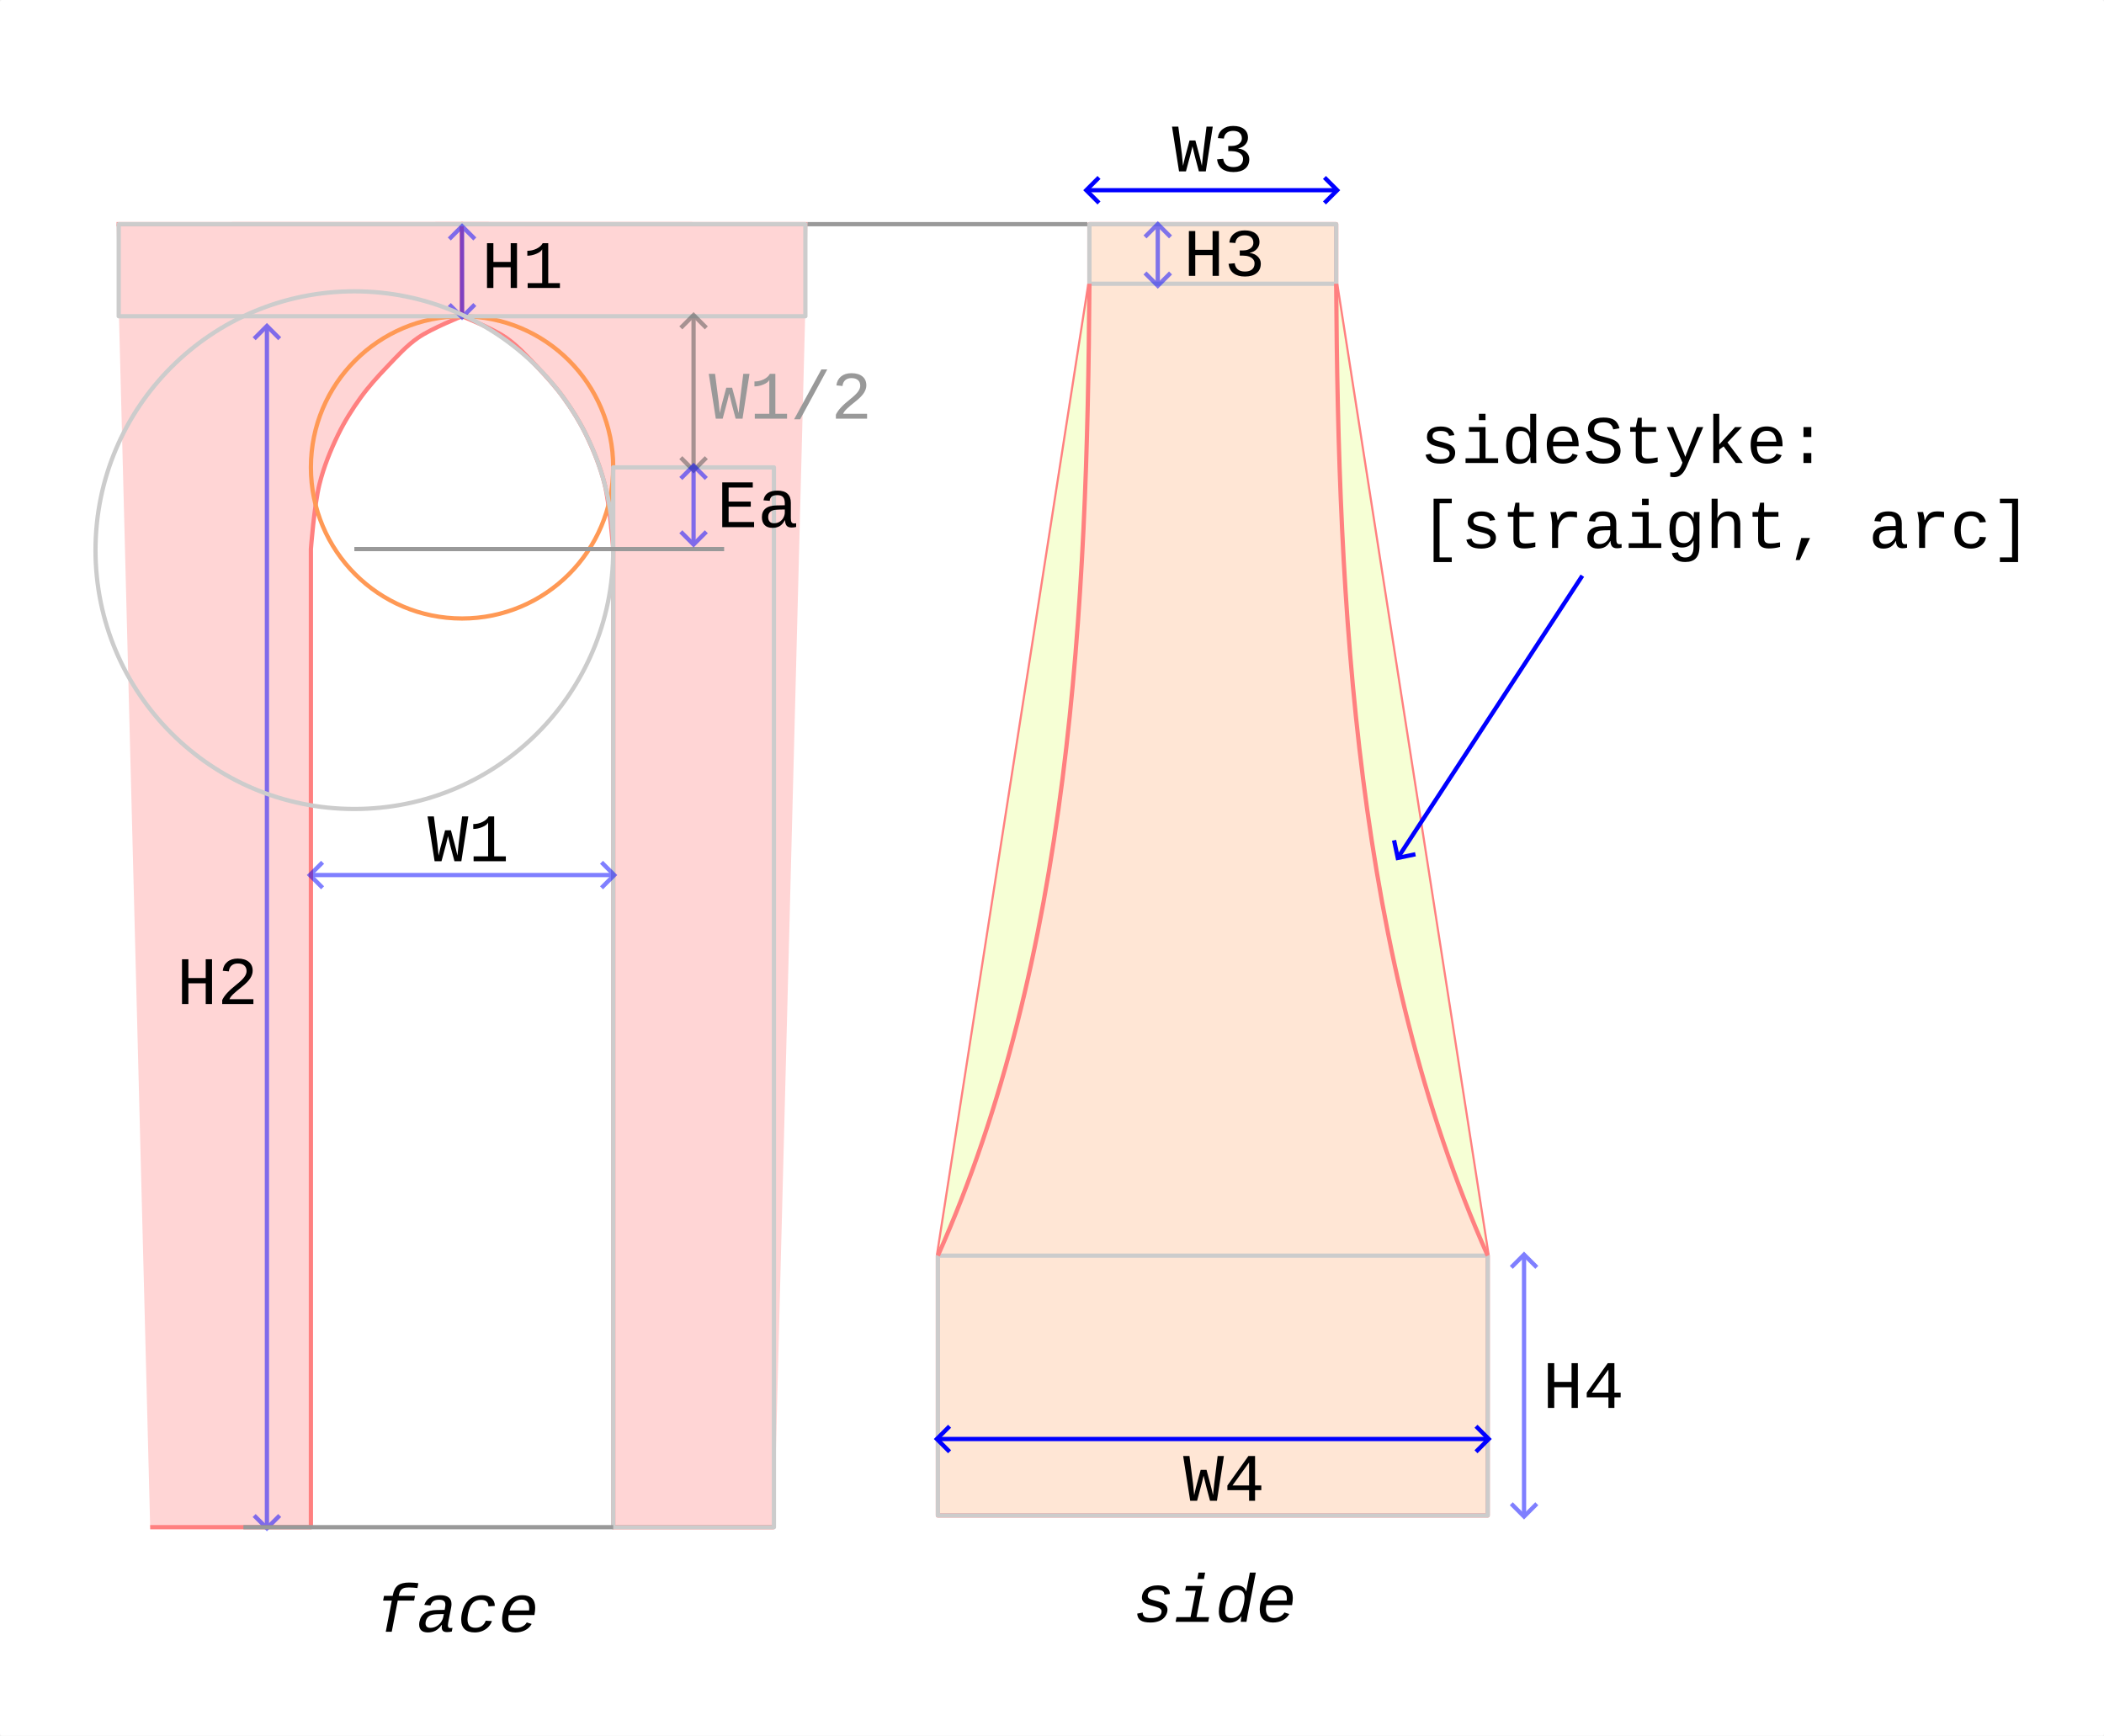
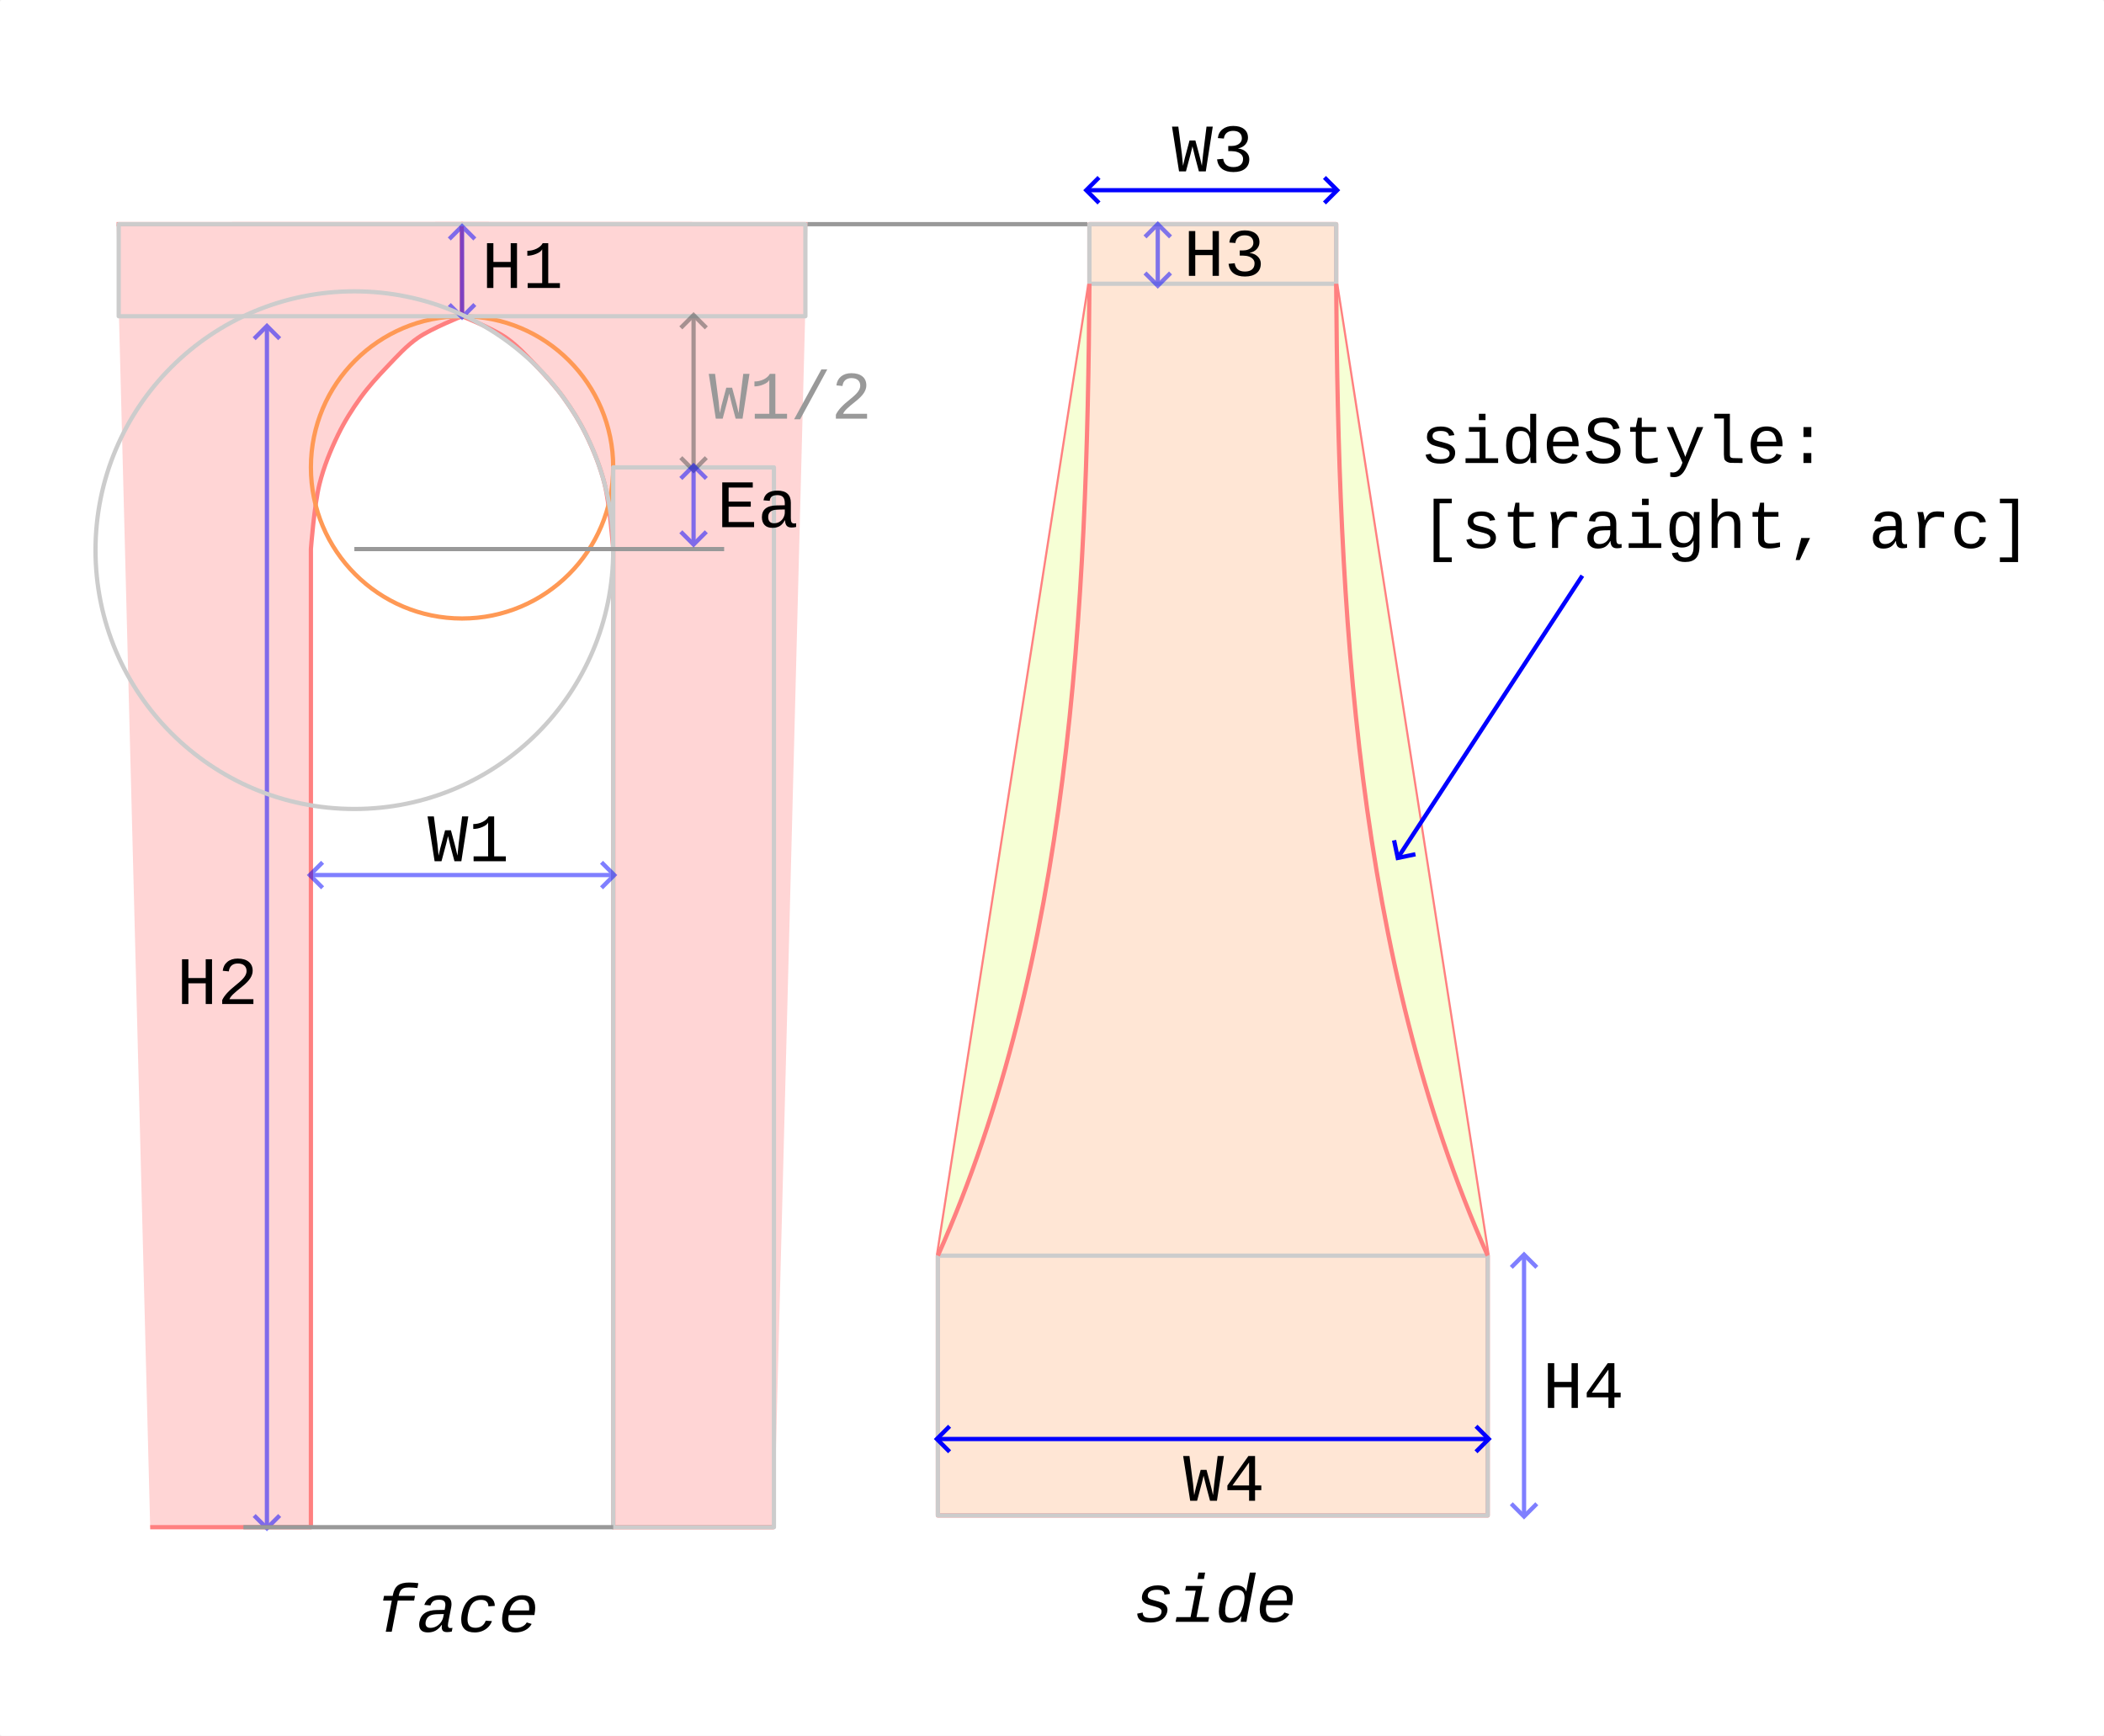
<svg xmlns="http://www.w3.org/2000/svg" width="495.367" height="408.726" viewBox="0 0 131.066 108.142" version="1.1" id="svg1">
  <defs id="defs1">
    <rect x="215.33" y="1204.065" width="256.103" height="85.368" id="rect35" />
    <rect x="272.667" y="1150.551" width="87.916" height="53.514" id="rect34" />
    <rect x="216.604" y="1150.551" width="149.075" height="62.433" id="rect33" />
    <rect x="402.19" y="1091.056" width="47.837" height="28.38" id="rect32" />
    <rect x="425.696" y="692.384" width="48.206" height="25.227" id="rect31" />
    <rect x="519.401" y="888.959" width="38.291" height="33.723" id="rect30" />
    <rect x="506.337" y="715.358" width="42.795" height="28.17" id="rect29" />
    <rect x="393.71" y="854.313" width="52.24" height="46.506" id="rect21" />
    <rect x="427.475" y="832.4" width="83.456" height="44.85" id="rect4" />
    <marker style="overflow:visible" id="ArrowWide" refX="0" refY="0" orient="auto-start-reverse" markerWidth="1" markerHeight="1" viewBox="0 0 1 1" preserveAspectRatio="xMidYMid">
      <path style="fill:none;stroke:context-stroke;stroke-width:1;stroke-linecap:butt" d="M 3,-3 0,0 3,3" transform="rotate(180,0.125,0)" id="path6" />
    </marker>
    <marker style="overflow:visible" id="ArrowWide-9-1-87" refX="0" refY="0" orient="auto-start-reverse" markerWidth="1" markerHeight="1" viewBox="0 0 1 1" preserveAspectRatio="xMidYMid">
      <path style="fill:none;stroke:context-stroke;stroke-width:1;stroke-linecap:butt" d="M 3,-3 0,0 3,3" transform="rotate(180,0.125,0)" id="path6-2-2-9" />
    </marker>
    <rect x="386.065" y="618.596" width="50.329" height="28.668" id="rect8-0" />
    <rect x="190.484" y="581.646" width="54.151" height="41.41" id="rect6-6" />
    <marker style="overflow:visible" id="ArrowWide-12" refX="0" refY="0" orient="auto-start-reverse" markerWidth="1" markerHeight="1" viewBox="0 0 1 1" preserveAspectRatio="xMidYMid">
      <path style="fill:none;stroke:context-stroke;stroke-width:1;stroke-linecap:butt" d="M 3,-3 0,0 3,3" transform="rotate(180,0.125,0)" id="path6-9" />
    </marker>
    <marker style="overflow:visible" id="ArrowWide-12-0" refX="0" refY="0" orient="auto-start-reverse" markerWidth="1" markerHeight="1" viewBox="0 0 1 1" preserveAspectRatio="xMidYMid">
      <path style="fill:none;stroke:context-stroke;stroke-width:1;stroke-linecap:butt" d="M 3,-3 0,0 3,3" transform="rotate(180,0.125,0)" id="path6-9-3" />
    </marker>
    <marker style="overflow:visible" id="ArrowWide-9-1-87-6" refX="0" refY="0" orient="auto-start-reverse" markerWidth="1" markerHeight="1" viewBox="0 0 1 1" preserveAspectRatio="xMidYMid">
      <path style="fill:none;stroke:context-stroke;stroke-width:1;stroke-linecap:butt" d="M 3,-3 0,0 3,3" transform="rotate(180,0.125,0)" id="path6-2-2-9-1" />
    </marker>
    <marker style="overflow:visible" id="ArrowWide-9-1-8-7" refX="0" refY="0" orient="auto-start-reverse" markerWidth="1" markerHeight="1" viewBox="0 0 1 1" preserveAspectRatio="xMidYMid">
      <path style="fill:none;stroke:context-stroke;stroke-width:1;stroke-linecap:butt" d="M 3,-3 0,0 3,3" transform="rotate(180,0.125,0)" id="path6-2-2-4-8" />
    </marker>
    <rect x="426.838" y="668.288" width="35.676" height="38.861" id="rect9-8" />
    <marker style="overflow:visible" id="ArrowWide-9-1-87-6-1" refX="0" refY="0" orient="auto-start-reverse" markerWidth="1" markerHeight="1" viewBox="0 0 1 1" preserveAspectRatio="xMidYMid">
      <path style="fill:none;stroke:context-stroke;stroke-width:1;stroke-linecap:butt" d="M 3,-3 0,0 3,3" transform="rotate(180,0.125,0)" id="path6-2-2-9-1-7" />
    </marker>
    <marker style="overflow:visible" id="ArrowWide-9-1-87-6-1-7" refX="0" refY="0" orient="auto-start-reverse" markerWidth="1" markerHeight="1" viewBox="0 0 1 1" preserveAspectRatio="xMidYMid">
      <path style="fill:none;stroke:context-stroke;stroke-width:1;stroke-linecap:butt" d="M 3,-3 0,0 3,3" transform="rotate(180,0.125,0)" id="path6-2-2-9-1-7-6" />
    </marker>
  </defs>
  <g id="layer1" transform="translate(-17.39779,-181.5737)">
    <rect style="fill:#ffffff;stroke:#ffffff;stroke-width:0.265;stroke-linejoin:round" id="rect36" width="130.801" height="107.877" x="17.53" y="181.706" />
    <path style="fill:#ffd5d5;stroke:#ff8080;stroke-width:0.265;stroke-linejoin:round" d="m 26.753,276.721 h 10.012 l 1.27e-4,-60.939 c 0,0 0.204,-2.736 0.537,-4.06 0.266,-1.06 0.678,-2.086 1.157,-3.069 0.395,-0.81 0.875,-1.579 1.404,-2.309 0.494,-0.681 1.06,-1.308 1.642,-1.916 0.615,-0.642 1.216,-1.318 1.948,-1.822 0.833,-0.574 2.728,-1.332 2.728,-1.332 l 0.021,-5.74 -21.541,0.006" id="path29-9" />
    <path style="fill:#ffd5d5;stroke:#ff8080;stroke-width:0.265;stroke-linejoin:round" d="M 65.609,276.721 H 55.597 l -1.27e-4,-60.939 c 0,0 -0.204,-2.736 -0.537,-4.06 -0.266,-1.06 -0.678,-2.086 -1.157,-3.069 -0.395,-0.81 -0.875,-1.579 -1.404,-2.309 -0.494,-0.681 -1.06,-1.308 -1.642,-1.916 -0.615,-0.642 -1.216,-1.318 -1.948,-1.822 -0.833,-0.574 -2.728,-1.332 -2.728,-1.332 l -0.021,-5.74 21.541,0.006" id="path29" />
    <path style="fill:#ffe6d5;stroke:#ff8080;stroke-width:0.265;stroke-linejoin:round" d="m 85.262,199.252 v -3.711 h 15.37 v 3.711 l 9.439,60.551 v 16.185 H 75.823 v -16.185 z" id="path27" />
    <path style="opacity:0.5;fill:#e5ffd5;fill-opacity:1;stroke:#0000ff;stroke-width:0.265;stroke-linejoin:round;stroke-dasharray:none;marker-start:url(#ArrowWide-9-1-8-7);marker-end:url(#ArrowWide-9-1-8-7)" d="M 34.025,276.721 V 201.948" id="path5-7-9-6-1" />
    <text xml:space="preserve" transform="matrix(0.2645833,0,0,0.2645833,-84.5329,63.54193)" id="text9-4" style="font-size:16px;line-height:normal;font-family:'Liberation Mono';-inkscape-font-specification:'Liberation Mono';text-decoration-color:#000000;white-space:pre;shape-inside:url(#rect9-8);display:inline;fill:#000000;stroke-width:1;-inkscape-stroke:none;stop-color:#000000">
-       <tspan x="426.838" y="682.524" id="tspan2">H2</tspan>
+       <tspan x="426.838" y="682.524" id="tspan1">H2</tspan>
    </text>
    <circle style="fill:none;stroke:#ff9955;stroke-width:0.265;stroke-linejoin:round" id="path1-6-1" cx="46.181" cy="210.691" r="9.416" />
    <rect style="fill:none;stroke:#cccccc;stroke-width:0.265;stroke-linejoin:round" id="rect2-0-2" width="10.012" height="66.031" x="55.597" y="210.691" />
    <rect style="fill:none;stroke:#cccccc;stroke-width:0.265;stroke-linejoin:round" id="rect3-2" width="42.775" height="5.734" x="24.793" y="195.541" />
    <path style="opacity:0.5;fill:#e5ffd5;fill-opacity:1;stroke:#0000ff;stroke-width:0.265;stroke-linejoin:round;stroke-dasharray:none;marker-start:url(#ArrowWide-9-1-87);marker-end:url(#ArrowWide-9-1-87)" d="M 46.181,201.275 V 195.734" id="path5-7-9-7" />
    <text xml:space="preserve" transform="matrix(0.2645833,0,0,0.2645833,-54.74509,32.07691)" id="text8-5" style="font-size:16px;line-height:normal;font-family:'Liberation Mono';-inkscape-font-specification:'Liberation Mono';text-decoration-color:#000000;white-space:pre;shape-inside:url(#rect8-0);display:inline;fill:#000000;stroke-width:1;-inkscape-stroke:none;stop-color:#000000">
-       <tspan x="386.064" y="632.832" id="tspan3">H1</tspan>
+       <tspan x="386.064" y="632.832" id="tspan2">H1</tspan>
    </text>
    <circle style="fill:none;stroke:#cccccc;stroke-width:0.265;stroke-linejoin:round" id="path1-6-1-9" cx="39.472" cy="215.849" r="16.125" />
    <path style="opacity:0.5;fill:#e5ffd5;fill-opacity:1;stroke:#0000ff;stroke-width:0.265;stroke-linejoin:round;stroke-dasharray:none;marker-start:url(#ArrowWide-12);marker-end:url(#ArrowWide-12)" d="M 36.765,236.091 H 55.597" id="path5-4" />
    <text xml:space="preserve" transform="matrix(0.2645833,0,0,0.2645833,-6.366323,77.56817)" id="text6-7" style="font-size:16px;line-height:normal;font-family:'Liberation Mono';-inkscape-font-specification:'Liberation Mono';text-decoration-color:#000000;white-space:pre;shape-inside:url(#rect6-6);display:inline;fill:#000000;stroke-width:1;-inkscape-stroke:none;stop-color:#000000">
-       <tspan x="190.484" y="595.883" id="tspan4">W1</tspan>
+       <tspan x="190.484" y="595.883" id="tspan3">W1</tspan>
    </text>
    <path style="opacity:0.5;fill:#e5ffd5;fill-opacity:1;stroke:#4d4d4d;stroke-width:0.265;stroke-linejoin:round;stroke-dasharray:none;marker-start:url(#ArrowWide-12-0);marker-end:url(#ArrowWide-12-0)" d="m 60.603,210.816 v -9.545" id="path5-4-3" />
-     <text xml:space="preserve" transform="matrix(0.2645833,0,0,0.2645833,-51.55418,-16.35017)" id="text2" style="font-size:16px;line-height:normal;font-family:'Liberation Mono';-inkscape-font-specification:'Liberation Mono';text-decoration-color:#000000;white-space:pre;shape-inside:url(#rect4);fill:#999999;stroke-width:1;-inkscape-stroke:none;stop-color:#000000">
-       <tspan x="427.475" y="846.637" id="tspan5">W1/2</tspan>
+     <text xml:space="preserve" transform="matrix(0.2645833,0,0,0.2645833,-51.55418,-16.35017)" id="text2" style="font-size:16px;line-height:normal;font-family:'Liberation Mono';-inkscape-font-specification:'Liberation Mono';text-decoration-color:#000000;white-space:pre;shape-inside:url(#rect4);display:inline;fill:#999999;stroke-width:1;-inkscape-stroke:none;stop-color:#000000">
+       <tspan x="427.475" y="846.637" id="tspan4">W1/2</tspan>
    </text>
    <path style="fill:#999999;stroke:#999999;stroke-width:0.265;stroke-linejoin:round" d="M 39.472,215.782 H 62.508" id="path14" />
    <path style="opacity:0.5;fill:#e5ffd5;fill-opacity:1;stroke:#0000ff;stroke-width:0.265;stroke-linejoin:round;stroke-dasharray:none;marker-start:url(#ArrowWide-9-1-87-6);marker-end:url(#ArrowWide-9-1-87-6)" d="m 60.603,215.432 v -4.776" id="path5-7-9-7-7" />
-     <text xml:space="preserve" transform="matrix(0.2645833,0,0,0.2645833,-42.11491,-15.38611)" id="text20" style="font-size:16px;line-height:normal;font-family:'Liberation Mono';-inkscape-font-specification:'Liberation Mono';text-decoration-color:#000000;white-space:pre;shape-inside:url(#rect21);fill:#000000;stroke-width:1;-inkscape-stroke:none;stop-color:#000000">
-       <tspan x="393.711" y="868.549" id="tspan6">Ea</tspan>
+     <text xml:space="preserve" transform="matrix(0.2645833,0,0,0.2645833,-42.11491,-15.38611)" id="text20" style="font-size:16px;line-height:normal;font-family:'Liberation Mono';-inkscape-font-specification:'Liberation Mono';text-decoration-color:#000000;white-space:pre;shape-inside:url(#rect21);display:inline;fill:#000000;stroke-width:1;-inkscape-stroke:none;stop-color:#000000">
+       <tspan x="393.711" y="868.549" id="tspan5">Ea</tspan>
    </text>
    <path style="fill:#999999;stroke:#999999;stroke-width:0.265;stroke-linejoin:round" d="m 32.561,276.721 h 23.036" id="path14-4" />
    <rect style="fill:none;stroke:#cccccc;stroke-width:0.265;stroke-linejoin:round" id="rect3-2-9" width="15.37" height="3.711" x="85.262" y="195.541" />
    <rect style="fill:none;stroke:#cccccc;stroke-width:0.265;stroke-linejoin:round" id="rect3-2-9-7" width="34.249" height="16.185" x="75.823" y="259.803" />
    <path style="fill:#999999;stroke:#999999;stroke-width:0.265;stroke-linejoin:round" d="M 67.701,195.541 H 85.13" id="path14-9" />
    <path style="fill:#f6ffd5;stroke:#ff8080;stroke-width:0.265;stroke-linejoin:round" d="m 75.823,259.803 c 8.249,-18.509 9.307,-40.536 9.439,-60.551" id="path28" />
    <path style="fill:#f6ffd5;stroke:#ff8080;stroke-width:0.265;stroke-linejoin:round" d="m 110.072,259.803 c -8.249,-18.509 -9.307,-40.536 -9.439,-60.551" id="path28-6" />
    <path style="opacity:0.5;fill:#e5ffd5;fill-opacity:1;stroke:#0000ff;stroke-width:0.265;stroke-linejoin:round;stroke-dasharray:none;marker-start:url(#ArrowWide-9-1-87-6-1);marker-end:url(#ArrowWide-9-1-87-6-1)" d="m 89.52,199.309 v -3.704" id="path5-7-9-7-7-5" />
-     <text xml:space="preserve" transform="matrix(0.2645833,0,0,0.2645833,-42.84468,5.721063)" id="text29" style="font-size:16px;line-height:normal;font-family:'Liberation Mono';-inkscape-font-specification:'Liberation Mono';text-decoration-color:#000000;white-space:pre;shape-inside:url(#rect29);fill:#000000;stroke-width:1;-inkscape-stroke:none;stop-color:#000000">
-       <tspan x="506.336" y="729.594" id="tspan7">H3</tspan>
+     <text xml:space="preserve" transform="matrix(0.2645833,0,0,0.2645833,-42.84468,5.721063)" id="text29" style="font-size:16px;line-height:normal;font-family:'Liberation Mono';-inkscape-font-specification:'Liberation Mono';text-decoration-color:#000000;white-space:pre;shape-inside:url(#rect29);display:inline;fill:#000000;stroke-width:1;-inkscape-stroke:none;stop-color:#000000">
+       <tspan x="506.336" y="729.594" id="tspan6">H3</tspan>
    </text>
    <path style="opacity:0.5;fill:#e5ffd5;fill-opacity:1;stroke:#0000ff;stroke-width:0.265;stroke-linejoin:round;stroke-dasharray:none;marker-start:url(#ArrowWide-9-1-87-6-1-7);marker-end:url(#ArrowWide-9-1-87-6-1-7)" d="M 112.336,275.988 V 259.803" id="path5-7-9-7-7-5-5" />
-     <text xml:space="preserve" transform="matrix(0.2645833,0,0,0.2645833,-23.93832,30.31961)" id="text30" style="font-size:16px;line-height:normal;font-family:'Liberation Mono';-inkscape-font-specification:'Liberation Mono';text-decoration-color:#000000;white-space:pre;shape-inside:url(#rect30);fill:#000000;stroke-width:1;-inkscape-stroke:none;stop-color:#000000">
-       <tspan x="519.4" y="903.195" id="tspan8">H4</tspan>
+     <text xml:space="preserve" transform="matrix(0.2645833,0,0,0.2645833,-23.93832,30.31961)" id="text30" style="font-size:16px;line-height:normal;font-family:'Liberation Mono';-inkscape-font-specification:'Liberation Mono';text-decoration-color:#000000;white-space:pre;shape-inside:url(#rect30);display:inline;fill:#000000;stroke-width:1;-inkscape-stroke:none;stop-color:#000000">
+       <tspan x="519.4" y="903.195" id="tspan7">H4</tspan>
    </text>
    <path style="fill:#f6ffd5;stroke:#0000ff;stroke-width:0.265;stroke-linejoin:round;marker-start:url(#ArrowWide);marker-end:url(#ArrowWide)" d="M 85.13,193.424 H 100.632" id="path30" />
-     <text xml:space="preserve" transform="matrix(0.2645833,0,0,0.2645833,-22.22501,5.291667)" id="text31" style="font-size:16px;line-height:normal;font-family:'Liberation Mono';-inkscape-font-specification:'Liberation Mono';text-decoration-color:#000000;white-space:pre;shape-inside:url(#rect31);fill:#000000;stroke-width:1;-inkscape-stroke:none;stop-color:#000000">
-       <tspan x="425.697" y="706.621" id="tspan9">W3</tspan>
+     <text xml:space="preserve" transform="matrix(0.2645833,0,0,0.2645833,-22.22501,5.291667)" id="text31" style="font-size:16px;line-height:normal;font-family:'Liberation Mono';-inkscape-font-specification:'Liberation Mono';text-decoration-color:#000000;white-space:pre;shape-inside:url(#rect31);display:inline;fill:#000000;stroke-width:1;-inkscape-stroke:none;stop-color:#000000">
+       <tspan x="425.697" y="706.621" id="tspan8">W3</tspan>
    </text>
    <path style="fill:#f6ffd5;stroke:#0000ff;stroke-width:0.265;stroke-linejoin:round;marker-start:url(#ArrowWide);marker-end:url(#ArrowWide)" d="M 75.823,271.226 H 110.072" id="path31" />
-     <text xml:space="preserve" transform="matrix(0.2645833,0,0,0.2645833,-15.31205,-17.36779)" id="text32" style="font-size:16px;line-height:normal;font-family:'Liberation Mono';-inkscape-font-specification:'Liberation Mono';text-decoration-color:#000000;white-space:pre;shape-inside:url(#rect32);fill:#000000;stroke-width:1;-inkscape-stroke:none;stop-color:#000000">
-       <tspan x="402.191" y="1105.293" id="tspan10">W4</tspan>
+     <text xml:space="preserve" transform="matrix(0.2645833,0,0,0.2645833,-15.31205,-17.36779)" id="text32" style="font-size:16px;line-height:normal;font-family:'Liberation Mono';-inkscape-font-specification:'Liberation Mono';text-decoration-color:#000000;white-space:pre;shape-inside:url(#rect32);display:inline;fill:#000000;stroke-width:1;-inkscape-stroke:none;stop-color:#000000">
+       <tspan x="402.191" y="1105.293" id="tspan9">W4</tspan>
    </text>
-     <text xml:space="preserve" transform="matrix(0.2645833,0,0,0.2645833,-16.49402,-24.94665)" id="text33" style="font-style:italic;font-variant:normal;font-weight:normal;font-stretch:normal;font-size:16px;line-height:normal;font-family:'Liberation Mono';-inkscape-font-specification:'Liberation Mono Italic';text-decoration-color:#000000;white-space:pre;shape-inside:url(#rect33);fill:#000000;stroke-width:1;-inkscape-stroke:none;stop-color:#000000">
-       <tspan x="216.604" y="1164.787" id="tspan11">face</tspan>
+     <text xml:space="preserve" transform="matrix(0.2645833,0,0,0.2645833,-16.49402,-24.94665)" id="text33" style="font-style:italic;font-variant:normal;font-weight:normal;font-stretch:normal;font-size:16px;line-height:normal;font-family:'Liberation Mono';-inkscape-font-specification:'Liberation Mono Italic';text-decoration-color:#000000;white-space:pre;shape-inside:url(#rect33);display:inline;fill:#000000;stroke-width:1;-inkscape-stroke:none;stop-color:#000000">
+       <tspan x="216.604" y="1164.787" id="tspan10">face</tspan>
    </text>
-     <text xml:space="preserve" transform="matrix(0.2645833,0,0,0.2645833,15.8692,-25.56567)" id="text34" style="font-style:italic;font-variant:normal;font-weight:normal;font-stretch:normal;font-size:16px;line-height:normal;font-family:'Liberation Mono';-inkscape-font-specification:'Liberation Mono Italic';text-decoration-color:#000000;white-space:pre;shape-inside:url(#rect34);fill:#000000;stroke-width:1;-inkscape-stroke:none;stop-color:#000000">
-       <tspan x="272.666" y="1164.787" id="tspan12">side</tspan>
+     <text xml:space="preserve" transform="matrix(0.2645833,0,0,0.2645833,15.8692,-25.56567)" id="text34" style="font-style:italic;font-variant:normal;font-weight:normal;font-stretch:normal;font-size:16px;line-height:normal;font-family:'Liberation Mono';-inkscape-font-specification:'Liberation Mono Italic';text-decoration-color:#000000;white-space:pre;shape-inside:url(#rect34);display:inline;fill:#000000;stroke-width:1;-inkscape-stroke:none;stop-color:#000000">
+       <tspan x="272.666" y="1164.787" id="tspan11">side</tspan>
    </text>
-     <text xml:space="preserve" transform="matrix(0.2645833,0,0,0.2645833,48.88195,-111.9228)" id="text35" style="font-size:16px;line-height:normal;font-family:'Liberation Mono';-inkscape-font-specification:'Liberation Mono';text-decoration-color:#000000;white-space:pre;shape-inside:url(#rect35);fill:#000000;stroke-width:1;-inkscape-stroke:none;stop-color:#000000">
-       <tspan x="215.33" y="1218.301" id="tspan13">sideStyke:
+     <text xml:space="preserve" transform="matrix(0.2645833,0,0,0.2645833,48.88195,-111.9228)" id="text35" style="font-size:16px;line-height:normal;font-family:'Liberation Mono';-inkscape-font-specification:'Liberation Mono';text-decoration-color:#000000;white-space:pre;shape-inside:url(#rect35);display:inline;fill:#000000;stroke-width:1;-inkscape-stroke:none;stop-color:#000000">
+       <tspan x="215.33" y="1218.301" id="tspan12">sideStyle:
</tspan>
-       <tspan x="215.33" y="1238.301" id="tspan14">[straight, arc]</tspan>
+       <tspan x="215.33" y="1238.301" id="tspan13">[straight, arc]</tspan>
    </text>
    <path style="fill:#f6ffd5;stroke:#0000ff;stroke-width:0.265;stroke-linejoin:round;marker-end:url(#ArrowWide)" d="m 115.968,217.44 -11.462,17.53" id="path35" />
  </g>
</svg>
